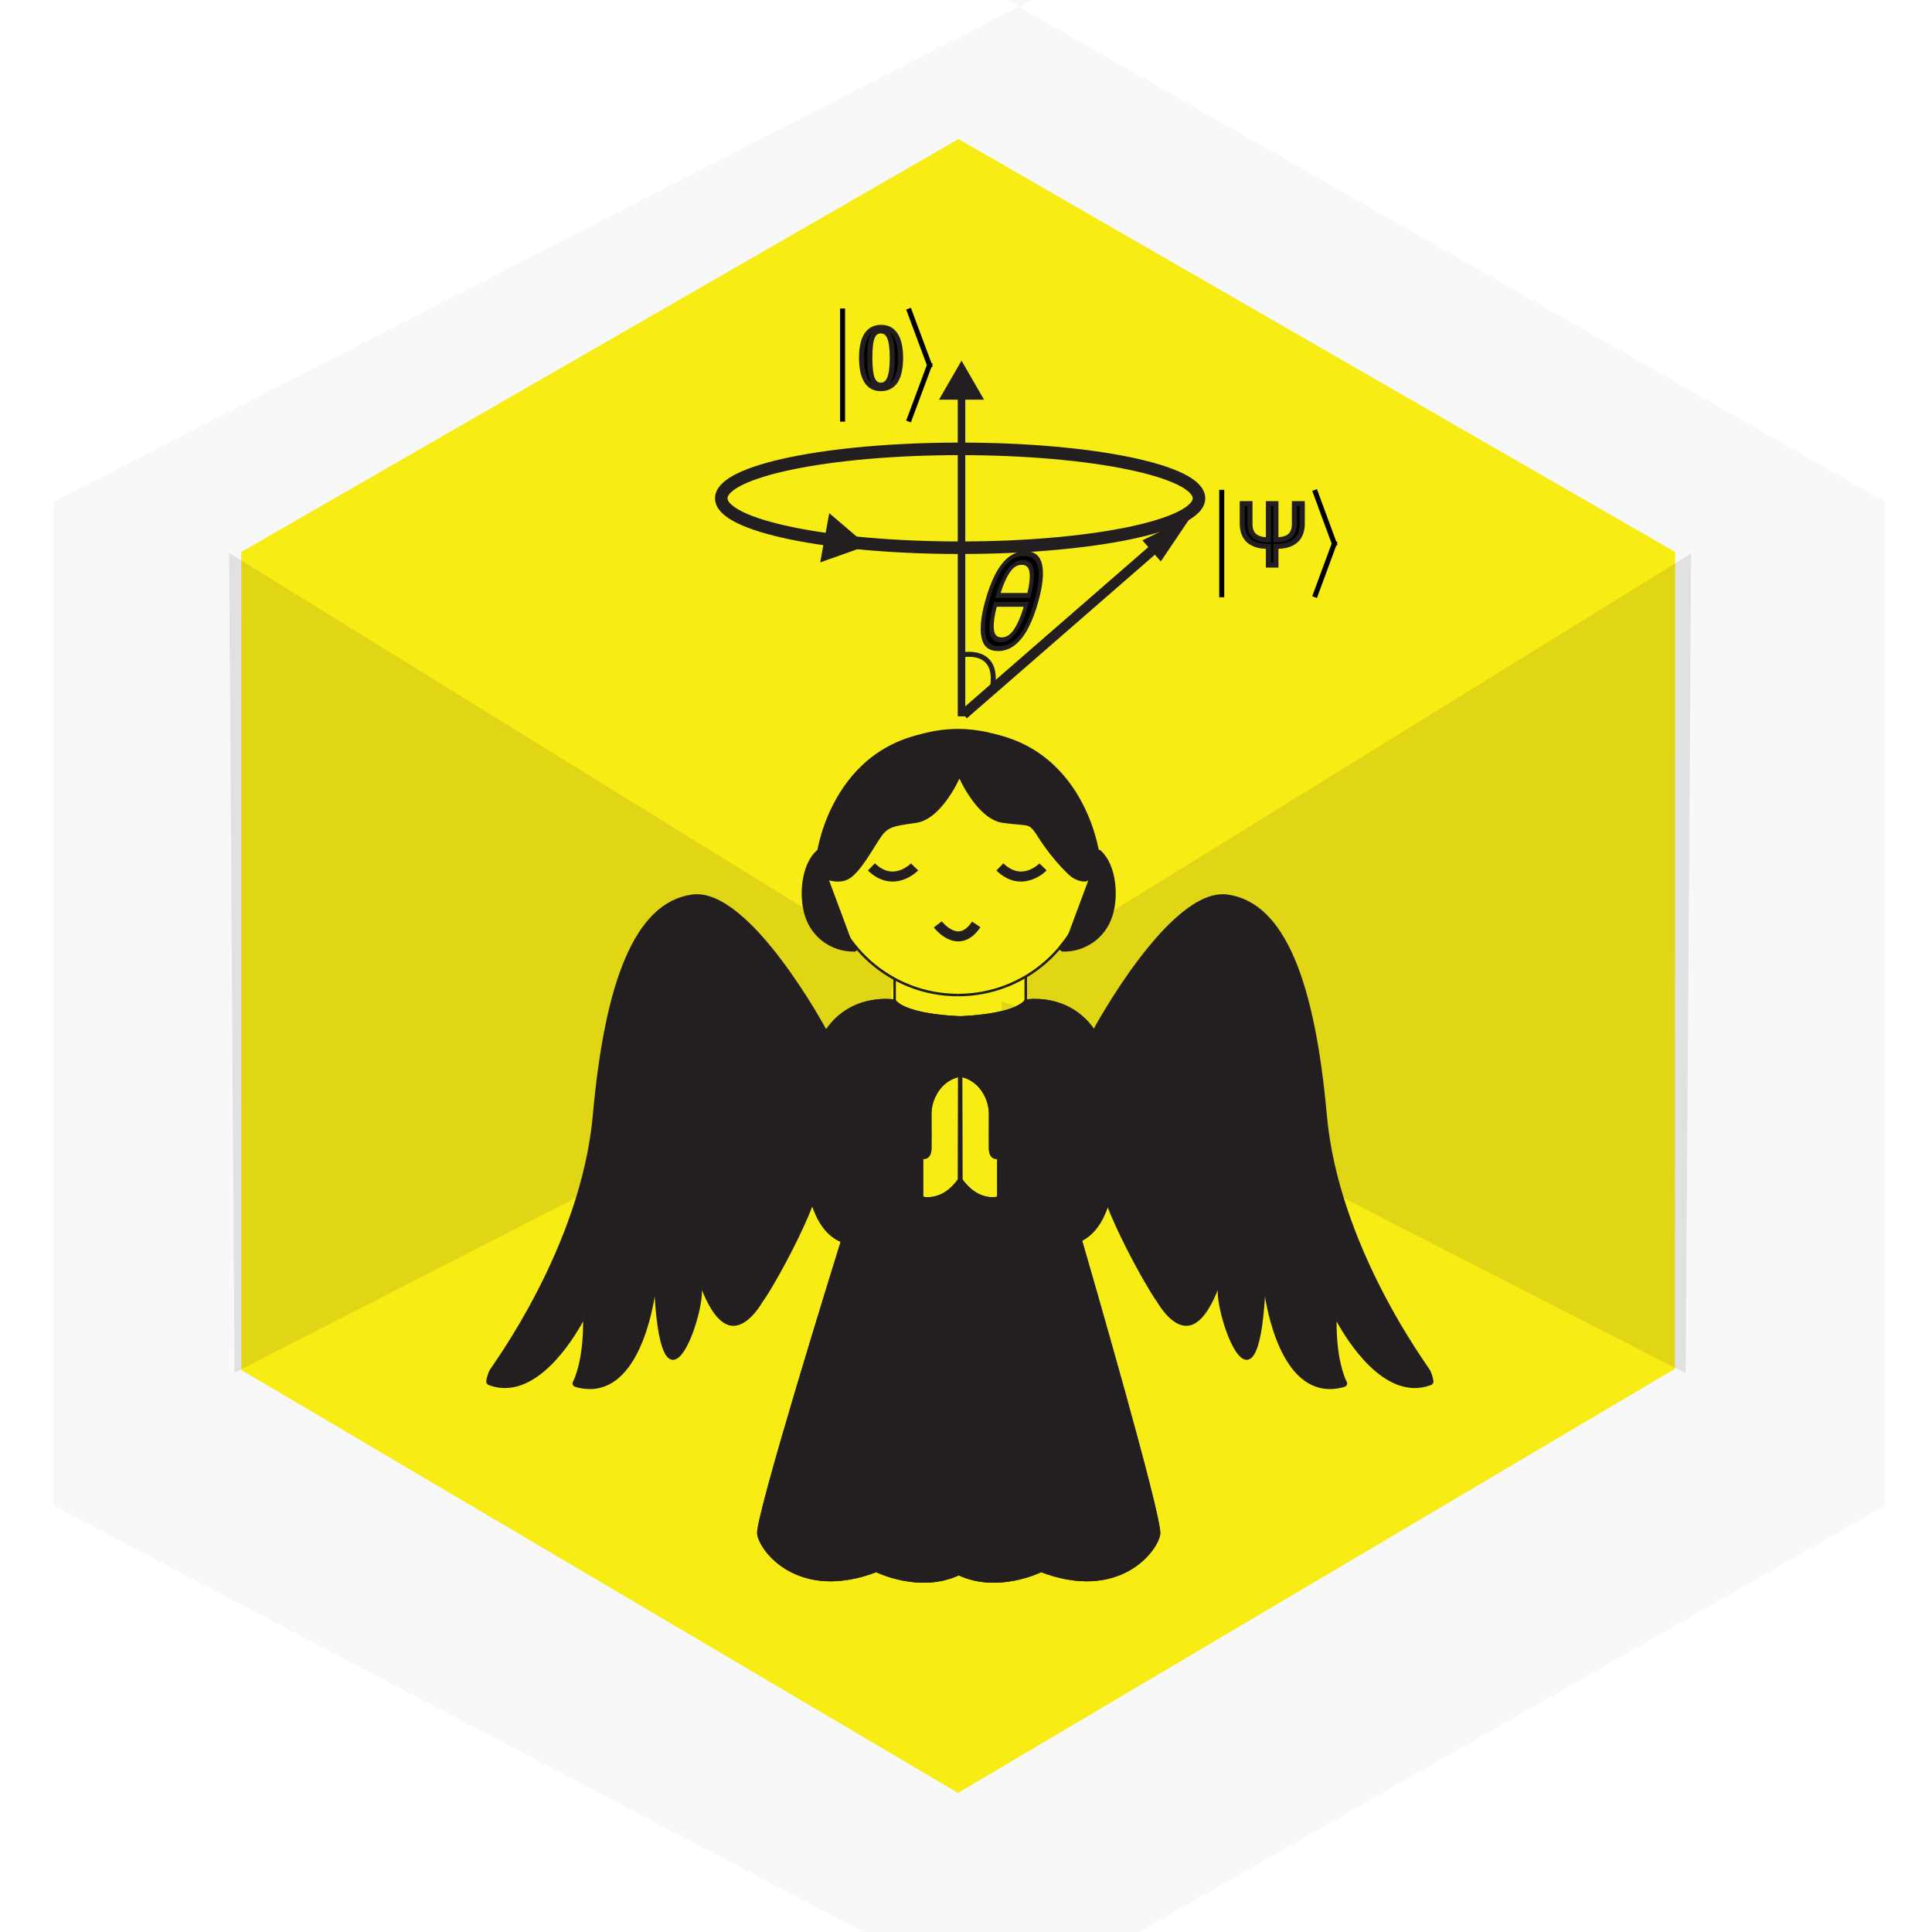
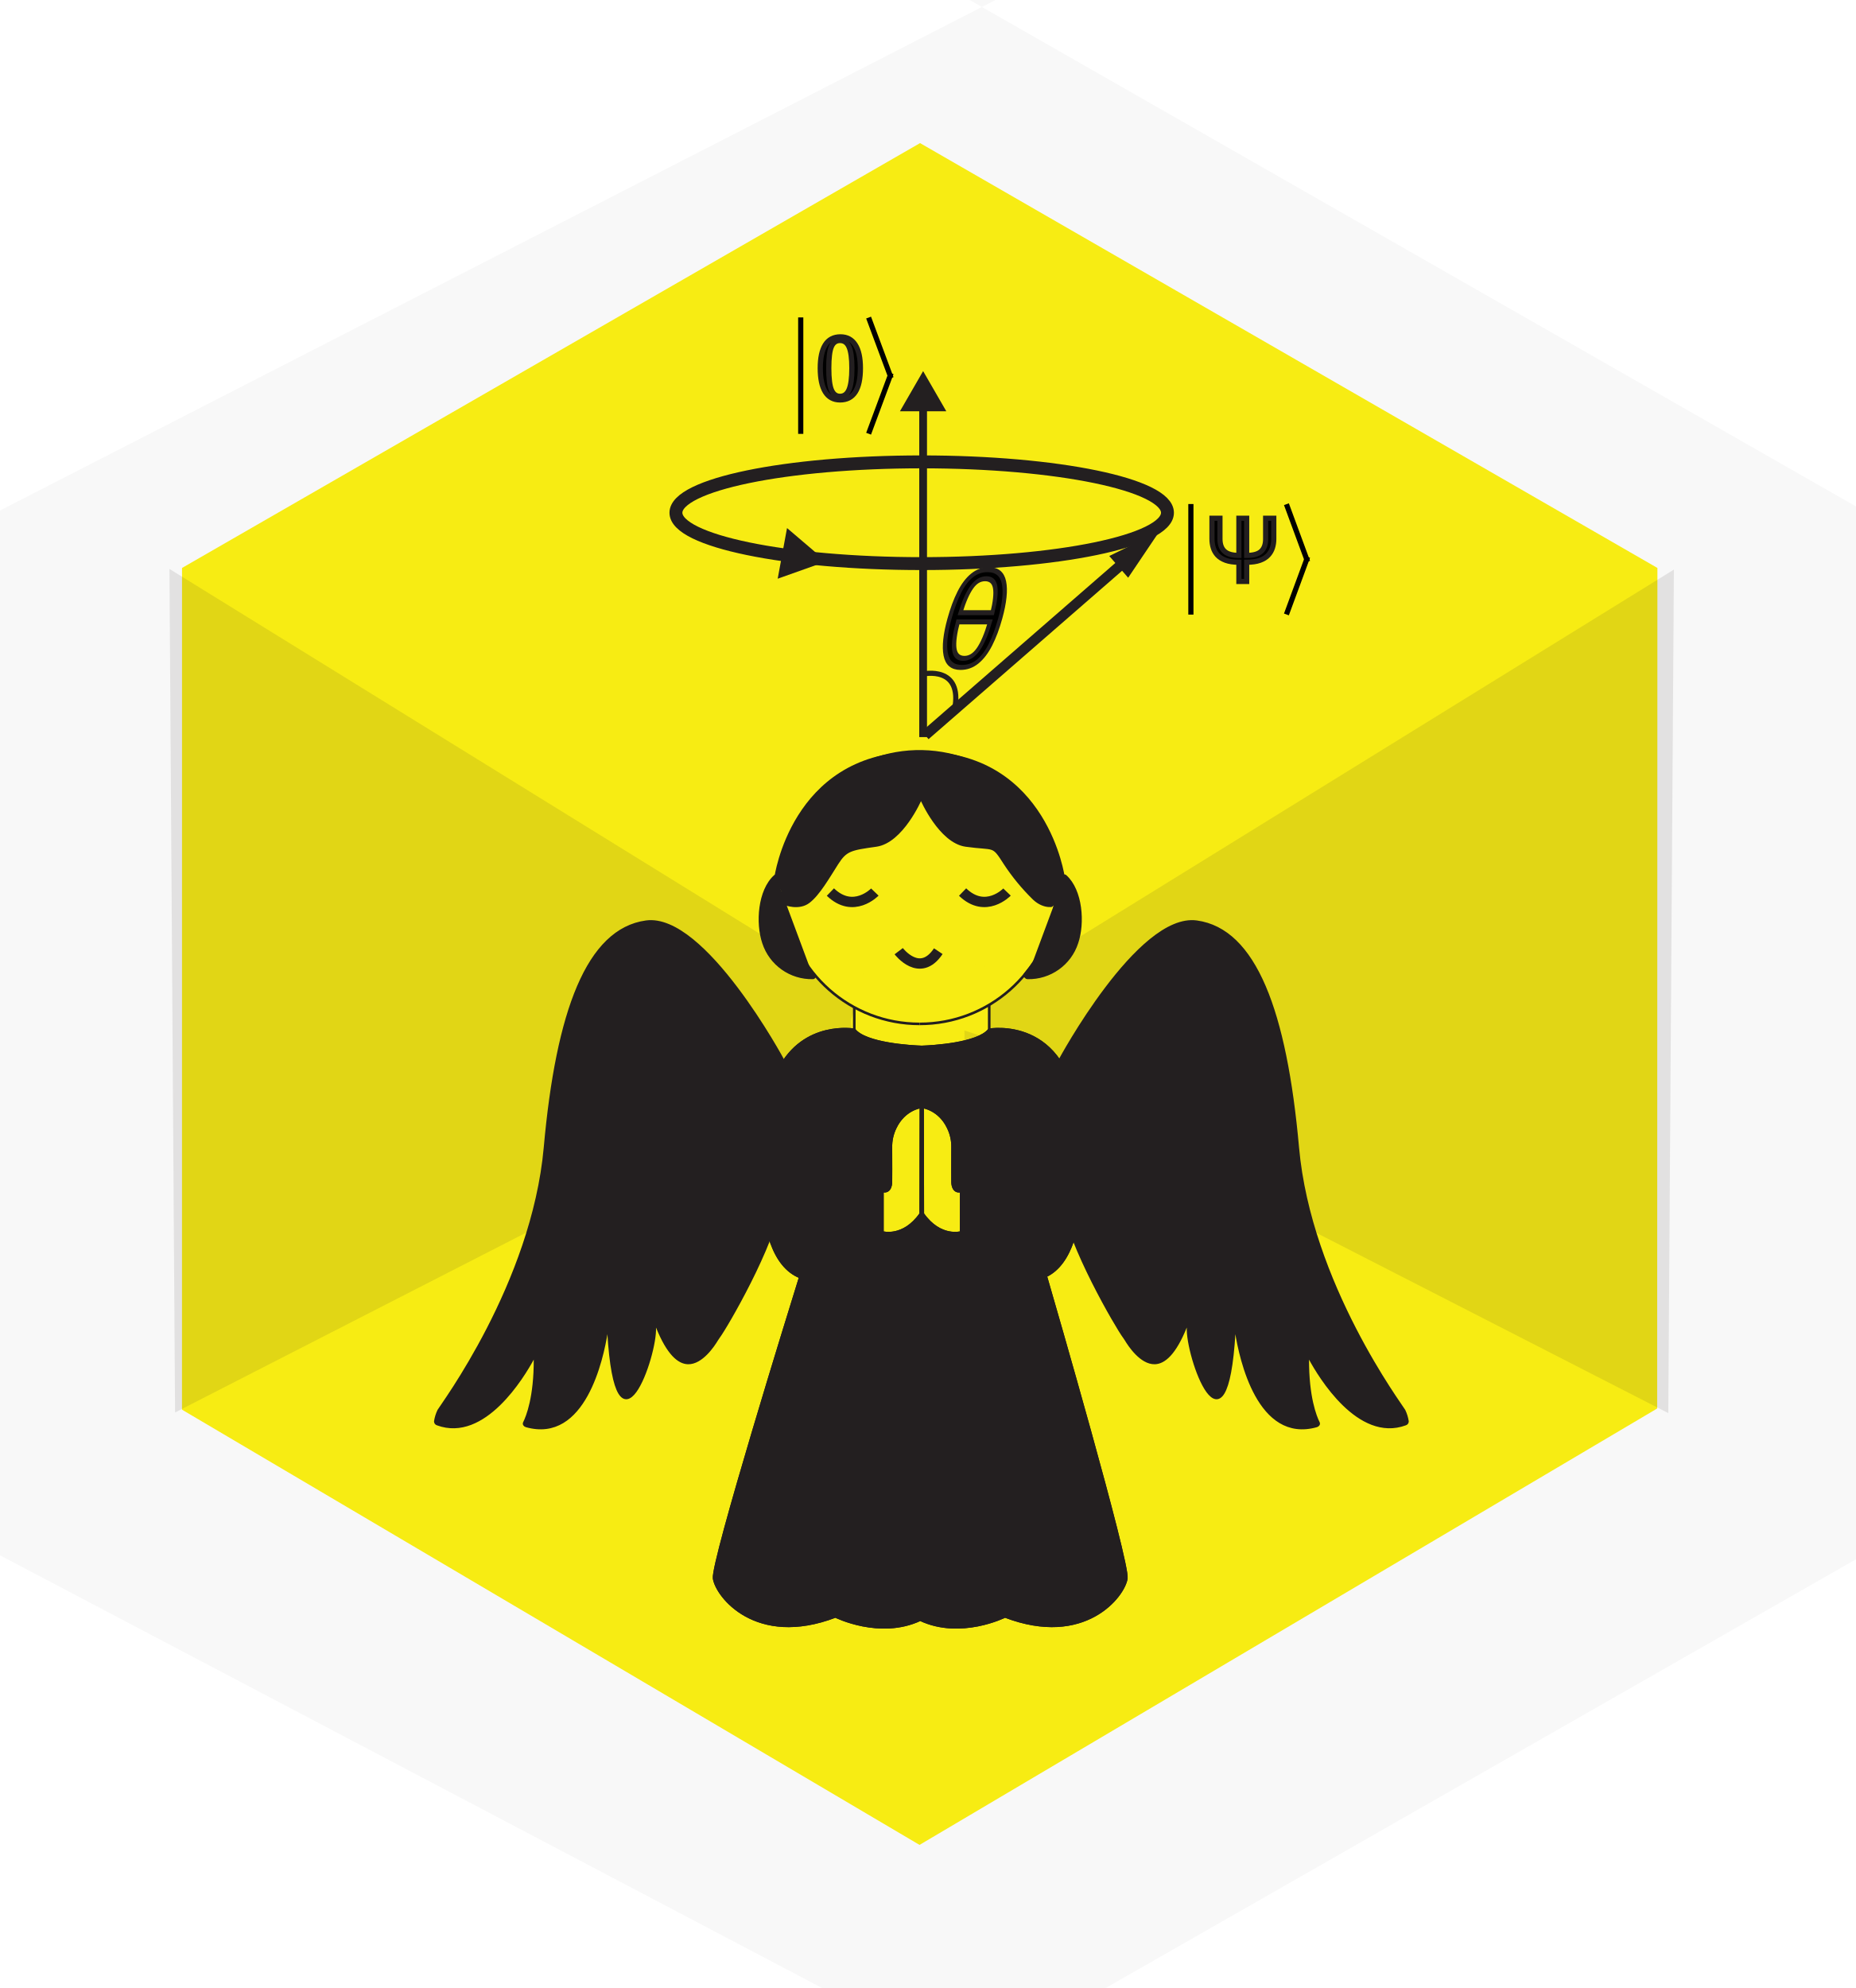
- <svg xmlns="http://www.w3.org/2000/svg" viewBox="0 0 667.501 769.915" width="150" height="150">
+ <svg xmlns="http://www.w3.org/2000/svg" viewBox="0 0 667.501 769.915" width="140" height="150">
  <defs>
    <style>
      .cls-1 {
        fill: #f8f8f8;
      }

      .cls-12, .cls-2 {
        fill: #f7ec13;
      }

      .cls-10, .cls-13, .cls-3, .cls-5, .cls-7, .cls-8, .cls-9 {
        fill: none;
      }

      .cls-4 {
        fill: #2b2626;
        opacity: 0.11;
      }

      .cls-10, .cls-11, .cls-12, .cls-14, .cls-15, .cls-16, .cls-5, .cls-7, .cls-8, .cls-9 {
        stroke: #231f20;
      }

      .cls-10, .cls-11, .cls-12, .cls-13, .cls-14, .cls-15, .cls-16, .cls-5, .cls-7, .cls-8, .cls-9 {
        stroke-miterlimit: 10;
      }

      .cls-5 {
        stroke-width: 4px;
      }

      .cls-11, .cls-6 {
        fill: #231f20;
      }

      .cls-7 {
        stroke-width: 3px;
      }

      .cls-13, .cls-14, .cls-15, .cls-16, .cls-9 {
        stroke-width: 2px;
      }

      .cls-10 {
        stroke-width: 5px;
      }

      .cls-13 {
        stroke: #000;
        stroke-linecap: square;
      }

      .cls-14 {
        font-size: 36.199px;
        font-family: TimesNewRomanPSMT, Times New Roman;
      }

      .cls-15 {
        font-size: 50.697px;
      }

      .cls-15, .cls-16 {
        font-family: SymbolMT, Symbol;
      }

      .cls-16 {
        font-size: 34.284px;
      }
    </style>
  </defs>
  <g id="Layer_14" data-name="Layer 14">
    <polygon class="cls-1" points="360 0 -30 200 -30 600 350 800 700 600 700 200 350 0" />
  </g>
  <g id="Layer_12" data-name="Layer 12">
    <polygon class="cls-2" points="330.774 55.42 44.952 219.957 44.937 545.936 330.575 714.495 616.245 545.489 616.341 219.957 330.774 55.42" width="1000" height="1500" />
  </g>
  <g id="Layer_13" data-name="Layer 13">
    <path class="cls-3" d="M620.586,547.444" transform="translate(-0.03263 -0.1671)" />
    <path class="cls-4" d="M305.11,404.745c.681-3.004-1.822-7.556-.798-10.451.46-1.3.933-2.607,1.269-3.946.297-1.182.3-.04.094-1.628a5.786,5.786,0,0,1,.77-3.634L40.118,220.508l2.17,326.681L302.543,413.887C307.136,413.535,304.3,408.319,305.11,404.745Z" transform="translate(-0.03263 -0.1671)" />
    <path class="cls-4" d="M346.95,391.199a12.469,12.469,0,0,1,.547,2.372,49.865,49.865,0,0,1,.075,14.036l273.014,139.836,2.17-326.681Z" transform="translate(-0.03263 -0.1671)" />
  </g>
  <g id="Layer_22" data-name="Layer 22">
    <polyline class="cls-2" points="357.24 389.803 347.697 393.936 346.644 398.66 354.272 401.149 357.559 399.681" width="150" height="150" />
    <polygon class="cls-2" points="354.639 373.351 355.692 384.266 344.585 384.649 344.011 374.021 354.639 373.351" width="150" height="150" />
  </g>
  <g id="Layer_9" data-name="Layer 9" width="150" height="150">
    <g>
      <line class="cls-5" x1="332.761" y1="284.753" x2="410.581" y2="217.038" />
      <polygon class="cls-6" points="411.373 223.744 423.413 205.872 404.05 215.327 411.373 223.744" />
    </g>
    <g>
      <line class="cls-7" x1="331.965" y1="285.463" x2="331.965" y2="156.646" />
      <polygon class="cls-6" points="340.941 159.272 331.965 143.728 322.99 159.272 340.941 159.272" />
    </g>
    <path class="cls-8" d="M331.187,270.823" transform="translate(-0.03263 -0.1671)" />
    <path class="cls-9" d="M331.998,261.178s15.506-3.363,12.193,13.774" transform="translate(-0.03263 -0.1671)" />
  </g>
  <g id="Layer_3" data-name="Layer 3">
    <path class="cls-8" d="M282.114,284.814" transform="translate(-0.03263 -0.1671)" />
    <path class="cls-8" d="M306.021,263.1" transform="translate(-0.03263 -0.1671)" />
    <path class="cls-8" d="M300.152,288.946" transform="translate(-0.03263 -0.1671)" />
    <path class="cls-8" d="M303.371,261.979" transform="translate(-0.03263 -0.1671)" />
    <path class="cls-8" d="M330.673,264.861" transform="translate(-0.03263 -0.1671)" />
  </g>
  <g id="Layer_7" data-name="Layer 7">
    <ellipse class="cls-10" cx="331.413" cy="198.574" rx="95.181" ry="19.7" />
    <polygon class="cls-6" points="275.642 224.119 294.434 217.443 279.258 204.504 275.642 224.119" />
  </g>
  <g id="Layer_5" data-name="Layer 5">
    <path class="cls-11" d="M276.437,465.92c-2.163,16.311-20.784,48.277-23.618,52.042a12.256,12.256,0,0,0-.739,1.102c-1.206,2.024-5.814,9.103-11.169,8.95-3.562-.102-7.696-3.496-11.896-13.902-.155-.385-.992-.353-.969.049.637,11.08-14.741,54.547-17.866,1.997-.022-.378-.776-.386-.836-.01-1.635,10.281-8.61,42.598-31.047,36.258-.652-.184-1-.73-.754-1.222,1.185-2.371,4.224-9.9,4.155-24.642-.002-.384-.699-.497-.892-.142-3.7,6.821-18.795,31.979-36.924,25.298a1.09,1.09,0,0,1-.806-1.05,15.016,15.016,0,0,1,1.315-4.236c.754-1.501,36.445-49.025,41.179-101.832s16.576-84.333,39.134-87.439,53.083,53.714,53.083,53.714" transform="translate(-0.03263 -0.1671)" />
    <path class="cls-11" d="M386.216,465.92c2.163,16.311,20.784,48.277,23.618,52.042a12.256,12.256,0,0,1,.739,1.102c1.206,2.024,5.814,9.103,11.169,8.95,3.562-.102,7.696-3.496,11.896-13.902.155-.385.992-.353.969.049-.637,11.08,14.741,54.547,17.866,1.997.022-.378.776-.386.836-.01,1.635,10.281,8.61,42.598,31.047,36.258.652-.184 1-.73.754-1.222-1.185-2.371-4.224-9.9-4.155-24.642.002-.384.699-.497.892-.142,3.7,6.821,18.795,31.979,36.924,25.298a1.09,1.09,0,0,0,.806-1.05,15.016,15.016,0,0,0-1.315-4.236c-.754-1.501-36.445-49.025-41.179-101.832s-16.576-84.333-39.134-87.439S384.868,410.854,384.868,410.854" transform="translate(-0.03263 -0.1671)" />
    <path class="cls-8" d="M421.813,511.051" transform="translate(-0.03263 -0.1671)" />
    <path class="cls-8" d="M385.878,414.095" transform="translate(-0.03263 -0.1671)" />
    <path class="cls-8" d="M356.422,398.988" transform="translate(-0.03263 -0.1671)" />
    <path class="cls-8" d="M275.88,414.095" transform="translate(-0.03263 -0.1671)" />
    <path class="cls-8" d="M239.945,511.051" transform="translate(-0.03263 -0.1671)" />
    <path class="cls-8" d="M305.335,398.988" transform="translate(-0.03263 -0.1671)" />
    <line class="cls-8" x1="305.303" y1="390.293" x2="305.303" y2="398.821" />
    <path class="cls-8" d="M330.637,396.7" transform="translate(-0.03263 -0.1671)" />
    <path class="cls-8" d="M312.288,314.482" transform="translate(-0.03263 -0.1671)" />
    <path class="cls-8" d="M278.09,344.439" transform="translate(-0.03263 -0.1671)" />
    <path class="cls-11" d="M278.978,332.819a52.849,52.849,0,0,1,104.12,17.516c.055.646-4.15,1.677-8.177-2.101a81.34,81.34,0,0,1-11.239-13.624c-4.912-7.691-3.638-5.402-15.165-7.02-10.002-1.404-17.101-17.836-17.101-17.836l-.242-.56-.242.56s-7.098,16.432-17.101,17.836-11.777,1.716-15.165,7.02-7.098,11.856-10.97,14.82-9.196.78-9.196.78l-.357-.146a53.219,53.219,0,0,1,.226-13.908Q278.622,334.47,278.978,332.819Z" transform="translate(-0.03263 -0.1671)" />
    <path class="cls-5" d="M313.294,345.641s-8.281,8.632-17.208,0" transform="translate(-0.03263 -0.1671)" />
    <path class="cls-5" d="M364.488,345.641s-8.281,8.632-17.208,0" transform="translate(-0.03263 -0.1671)" />
    <path class="cls-5" d="M322.544,368.539s8.147,10.751,15.326,0" transform="translate(-0.03263 -0.1671)" />
    <path class="cls-8" d="M404.049,551.144" transform="translate(-0.03263 -0.1671)" />
    <path class="cls-8" d="M240.805,515.887" transform="translate(-0.03263 -0.1671)" />
    <path class="cls-8" d="M266.402,535.44" transform="translate(-0.03263 -0.1671)" />
    <path class="cls-8" d="M348.749,444.657" transform="translate(-0.03263 -0.1671)" />
    <path class="cls-8" d="M273.155,494.11" transform="translate(-0.03263 -0.1671)" />
    <path class="cls-8" d="M295.706,495.711" transform="translate(-0.03263 -0.1671)" />
    <path class="cls-8" d="M316.222,477.435v1.32s-3.134,15.471-23.952,17.043a17.416,17.416,0,0,1-7.835-1.059" transform="translate(-0.03263 -0.1671)" />
    <path class="cls-8" d="M357.597,398.988" transform="translate(-0.03263 -0.1671)" />
    <line class="cls-8" x1="357.564" y1="389.279" x2="357.564" y2="398.821" />
    <path class="cls-8" d="M379.476,494.324c20.279-9.646,12.275-61.427,12.275-61.427-3.926-39.317-34.154-33.907-34.154-33.907-4.398,5.548-22.216,6.493-26.134,6.632-3.909-.138-21.728-1.083-26.125-6.632,0,0-19.495-3.487-29.209,15.495a51.546,51.546,0,0,0-4.945,18.412s-8.256,53.411,13.252,61.843c-3.589,11.536-34.255,110.358-33.379,116.704.935,6.737,16.133,26.502,46.994,14.713,0,0,17.178,8.628,32.832,1.263,15.645,7.365,32.823-1.263,32.823-1.263,30.86,11.789,46.059-7.976,46.994-14.713C411.574,605.064,382.551,504.898,379.476,494.324Zm-48.409-24.044c-6.74,9.606-14.845,7.196-14.845,7.196V461.418c3.387.78,3.303-3.424,3.303-3.424s.059-8.783,0-13.399a16.575,16.575,0,0,1,1.702-7.713c3.463-7.259,9.916-8.032,9.916-8.032Zm15.645,7.196s-8.105,2.41-14.845-7.196l-.076-41.429s6.453.773,9.916,8.032a16.513,16.513,0,0,1,1.693,7.713c-.051,4.615,0,13.399,0,13.399s-.084,4.204,3.311,3.424Z" transform="translate(-0.03263 -0.1671)" />
    <path class="cls-8" d="M346.712,477.435v1.32s3.134,15.471,23.952,17.043a17.168,17.168,0,0,0,8.812-1.475" transform="translate(-0.03263 -0.1671)" />
    <path class="cls-11" d="M379.476,494.324c20.279-9.646,12.275-61.427,12.275-61.427-3.926-39.317-34.154-33.907-34.154-33.907-4.398,5.548-22.216,6.493-26.134,6.632-3.909-.138-21.728-1.083-26.125-6.632,0,0-19.495-3.487-29.209,15.495a51.546,51.546,0,0,0-4.945,18.412s-8.256,53.411,13.252,61.843c-3.589,11.536-34.255,110.358-33.379,116.704.935,6.737,16.133,26.502,46.994,14.713,0,0,17.178,8.628,32.832,1.263,15.645,7.365,32.823-1.263,32.823-1.263,30.86,11.789,46.059-7.976,46.994-14.713C411.574,605.064,382.551,504.898,379.476,494.324Zm-48.409-24.044c-6.74,9.606-14.845,7.196-14.845,7.196V461.418c3.387.78,3.303-3.424,3.303-3.424s.059-8.783,0-13.399a16.575,16.575,0,0,1,1.702-7.713c3.463-7.259,9.916-8.032,9.916-8.032Zm15.645,7.196s-8.105,2.41-14.845-7.196l-.076-41.429s6.453.773,9.916,8.032a16.513,16.513,0,0,1,1.693,7.713c-.051,4.615,0,13.399,0,13.399s-.084,4.204,3.311,3.424Z" transform="translate(-0.03263 -0.1671)" />
    <path class="cls-6" d="M277.649,347.163a1.001,1.001,0,0,0,0-2,1.001,1.001,0,0,0,0,2Z" transform="translate(-0.03263 -0.1671)" />
    <path class="cls-6" d="M385.895,342.892a1.001,1.001,0,0,0,0-2,1.001,1.001,0,0,0,0,2Z" transform="translate(-0.03263 -0.1671)" />
    <path class="cls-12" d="M330.637,396.7a52.812,52.812,0,0,0,52.458-46.339" transform="translate(-0.03263 -0.1671)" />
    <path class="cls-12" d="M278.177,350.348a52.812,52.812,0,0,0,52.46,46.353" transform="translate(-0.03263 -0.1671)" />
    <path class="cls-6" d="M381.76,341.741a1.251,1.251,0,0,0,0-2.5,1.251,1.251,0,0,0,0,2.5Z" transform="translate(-0.03263 -0.1671)" />
    <g>
      <path class="cls-6" d="M386.616,340.022c2.097,1.519,3.067,4.068,3.774,6.508,1.753,6.055,2.525,12.614.461,18.577a25.012,25.012,0,0,1-2.989,5.832,13.83,13.83,0,0,1-2.107,2.533,15.528,15.528,0,0,1-4.077,2.467,19.899,19.899,0,0,1-9.238,2.194" transform="translate(-0.03263 -0.1671)" />
      <path class="cls-6" d="M385.732,340.906c5.301,4.812,6.038,15.723,4.407,22.229a17.872,17.872,0,0,1-17.7,13.748,1.251,1.251,0,0,0,0,2.5,20.156,20.156,0,0,0,19.617-13.943c2.627-7.698,1.793-20.538-4.556-26.301-1.189-1.079-2.962.683-1.768,1.768Z" transform="translate(-0.03263 -0.1671)" />
    </g>
    <g>
      <path class="cls-6" d="M275.139,340.022c-2.097,1.519-3.067,4.068-3.774,6.508-1.753,6.055-2.525,12.614-.461,18.577a25.012,25.012,0,0,0,2.989,5.832,13.83,13.83,0,0,0,2.107,2.533,15.528,15.528,0,0,0,4.077,2.467,19.899,19.899,0,0,0,9.238,2.194" transform="translate(-0.03263 -0.1671)" />
      <path class="cls-6" d="M274.255,339.139c-6.356,5.77-7.164,18.594-4.556,26.301A20.139,20.139,0,0,0,289.316,379.383a1.251,1.251,0,0,0,0-2.5,17.931,17.931,0,0,1-17.7-13.748c-1.733-6.407-.795-17.506,4.407-22.229,1.194-1.084-.578-2.848-1.768-1.768Z" transform="translate(-0.03263 -0.1671)" />
    </g>
    <path class="cls-6" d="M383.504,341.892c-.375,5.037-.982,9.983-1.706,14.977-1.099,7.582-5.817,14.314-10.619,20.107-1.02,1.23.74,3.008,1.768,1.768,4.576-5.52,9.124-11.827,10.973-18.876,1.495-5.701,1.65-12.132,2.085-17.975.119-1.605-2.381-1.597-2.5,0Z" transform="translate(-0.03263 -0.1671)" />
    <path class="cls-3" d="M330.637,291.241s19.655,33.073,29.657,33.073" transform="translate(-0.03263 -0.1671)" />
    <path class="cls-6" d="M332.868,291.241c47.537,1.04,53.991,48.673,53.991,48.673l-2.931,6.084" transform="translate(-0.03263 -0.1671)" />
    <path class="cls-6" d="M328.389,291.241c-47.537,1.04-53.991,48.673-53.991,48.673l2.931,6.084" transform="translate(-0.03263 -0.1671)" />
    <path class="cls-6" d="M382.146,339.37" transform="translate(-0.03263 -0.1671)" />
    <path class="cls-2" d="M347.937,394.311" transform="translate(-0.03263 -0.1671)" />
  </g>
  <g id="Layer_16" data-name="Layer 16">
    <g>
      <line class="cls-13" x1="284.565" y1="123.93" x2="284.565" y2="167.029" />
      <line class="cls-13" x1="311.197" y1="123.93" x2="319.215" y2="145.48" />
      <line class="cls-13" x1="319.215" y1="145.48" x2="311.197" y2="167.029" />
      <text class="cls-14" transform="translate(290.7394 154.5274) scale(1.01257 1)">0</text>
    </g>
  </g>
  <g id="Layer_18" data-name="Layer 18">
    <text class="cls-15" transform="matrix(0.79816, 0, -0.26605, 0.96396, 334.8766, 258.0045)">θ</text>
  </g>
  <g id="Layer_19" data-name="Layer 19">
    <g>
      <line class="cls-13" x1="435.665" y1="196.202" x2="435.665" y2="237.021" />
      <line class="cls-13" x1="473.007" y1="196.202" x2="480.53" y2="216.612" />
      <line class="cls-13" x1="480.53" y1="216.612" x2="473.007" y2="237.021" />
      <text class="cls-16" transform="translate(442.0187 225.1807)">Ψ</text>
    </g>
  </g>
</svg>
